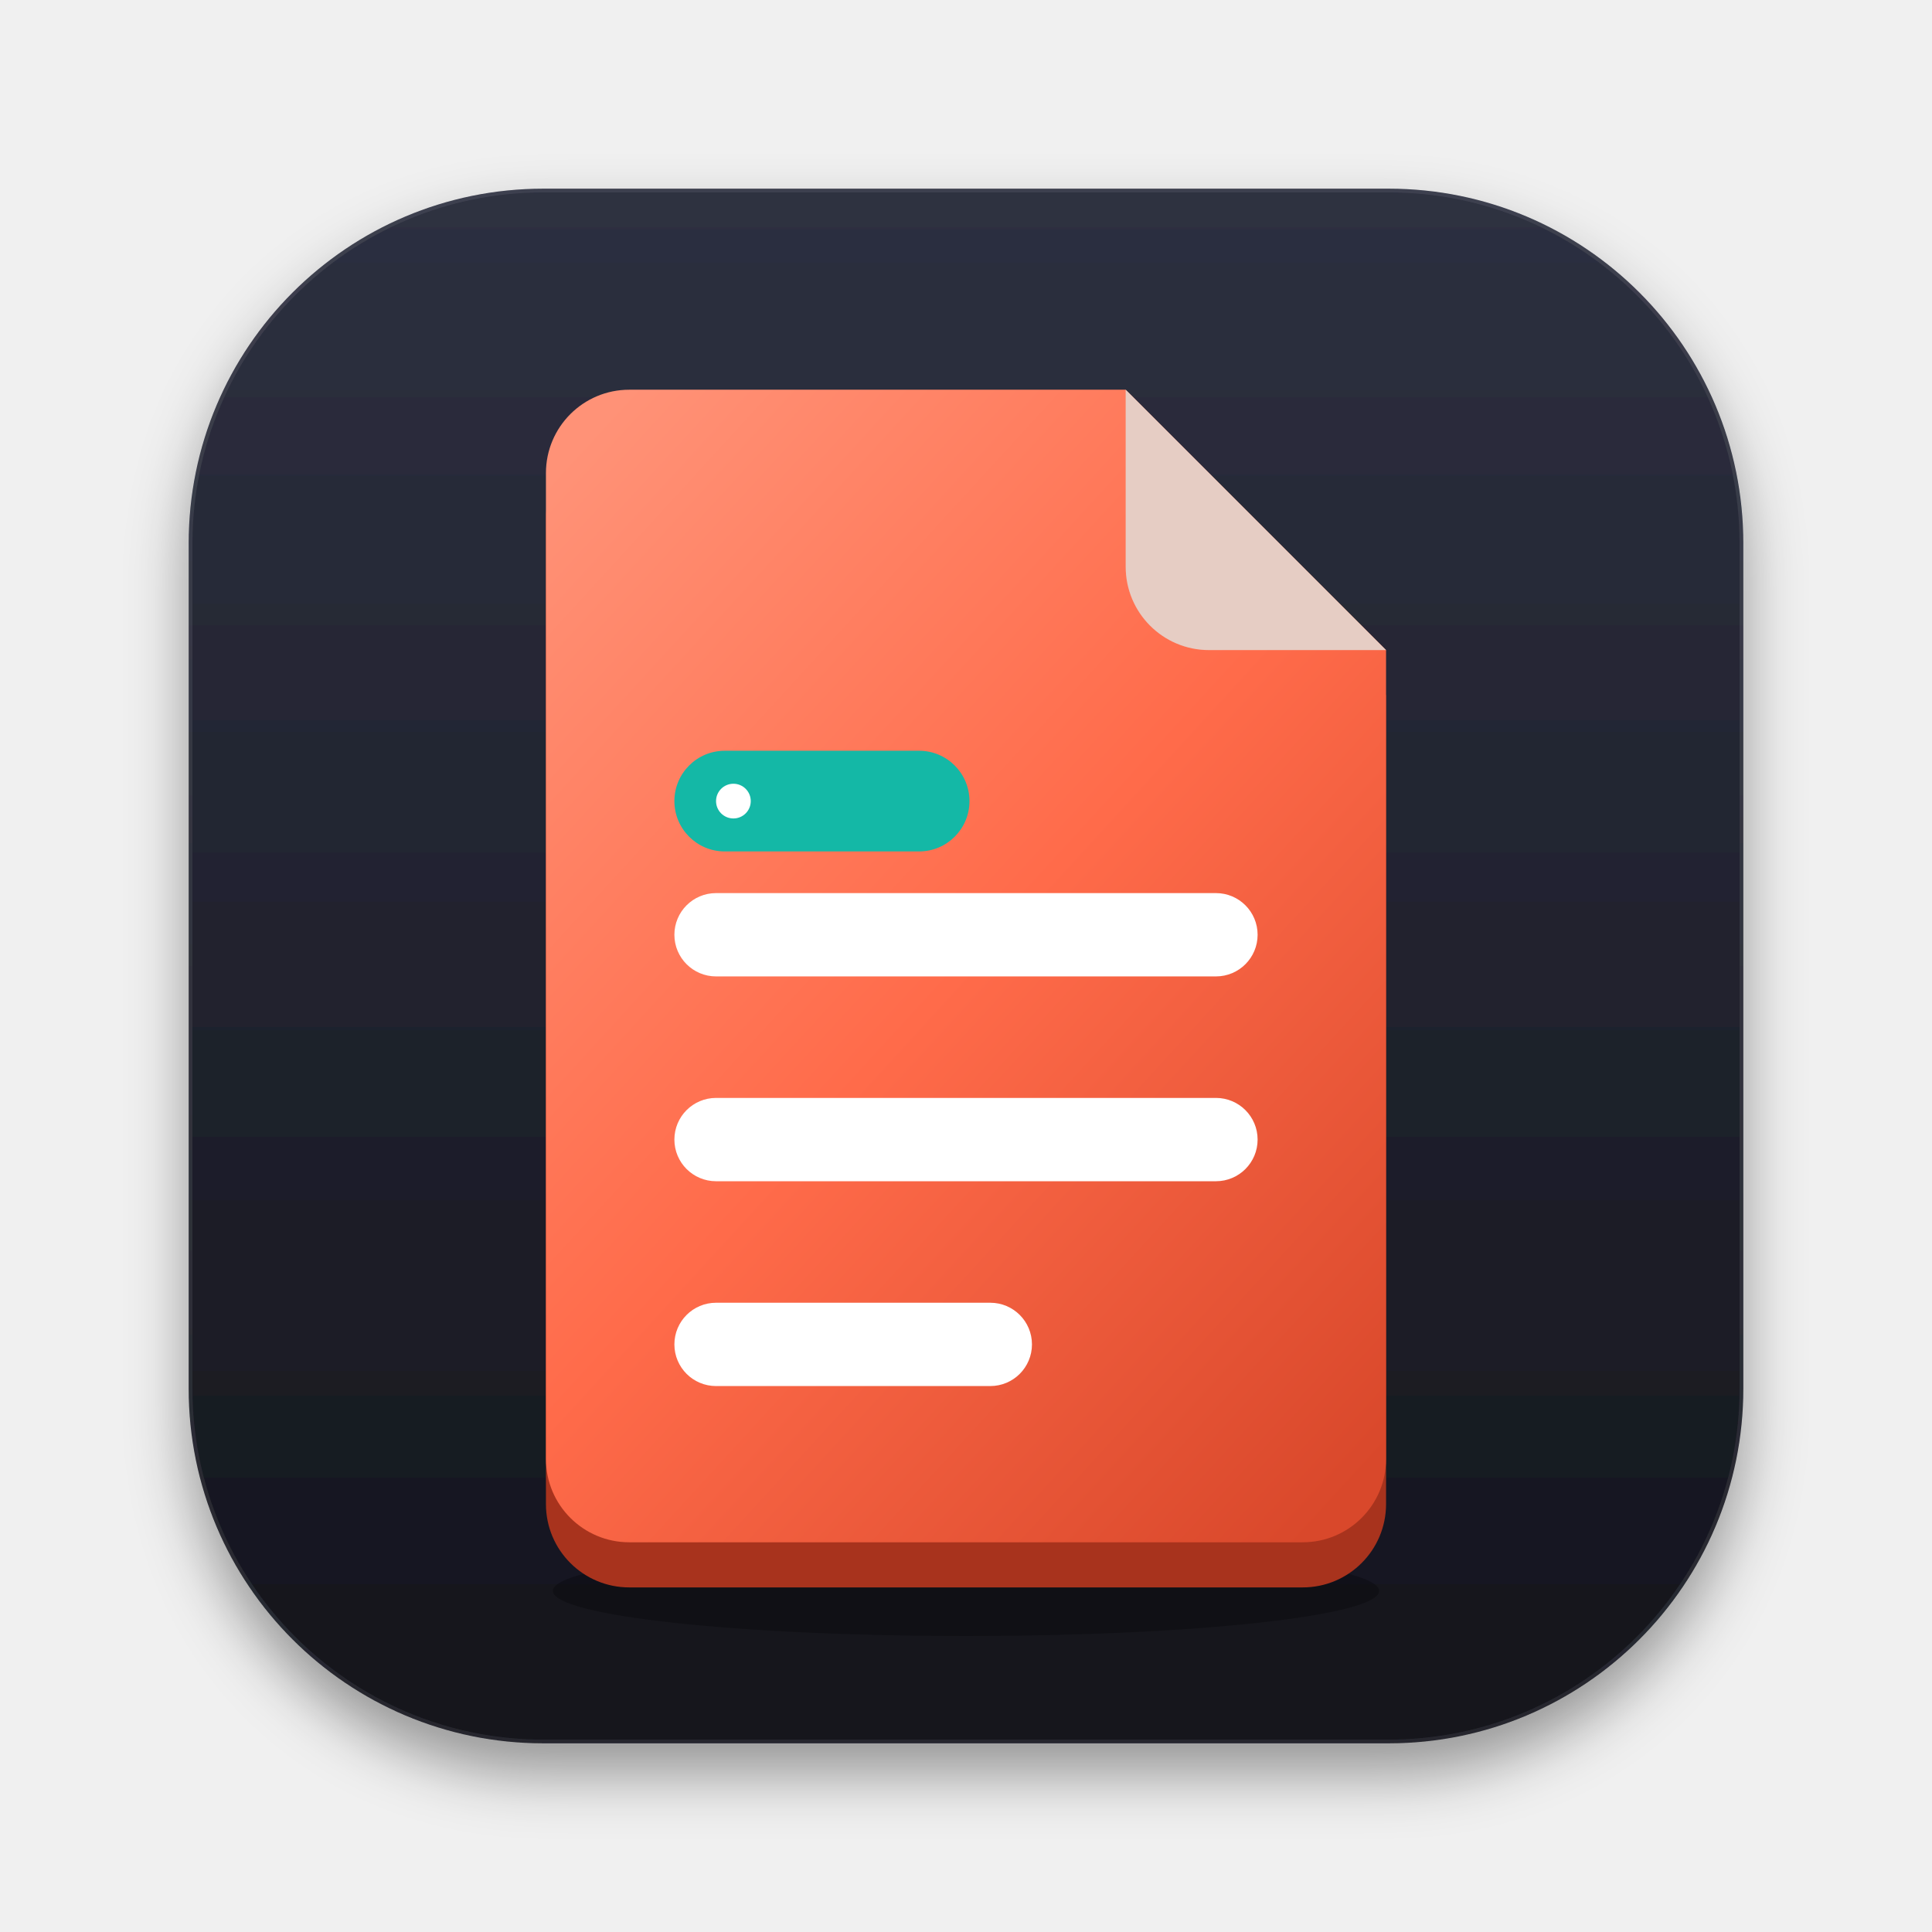
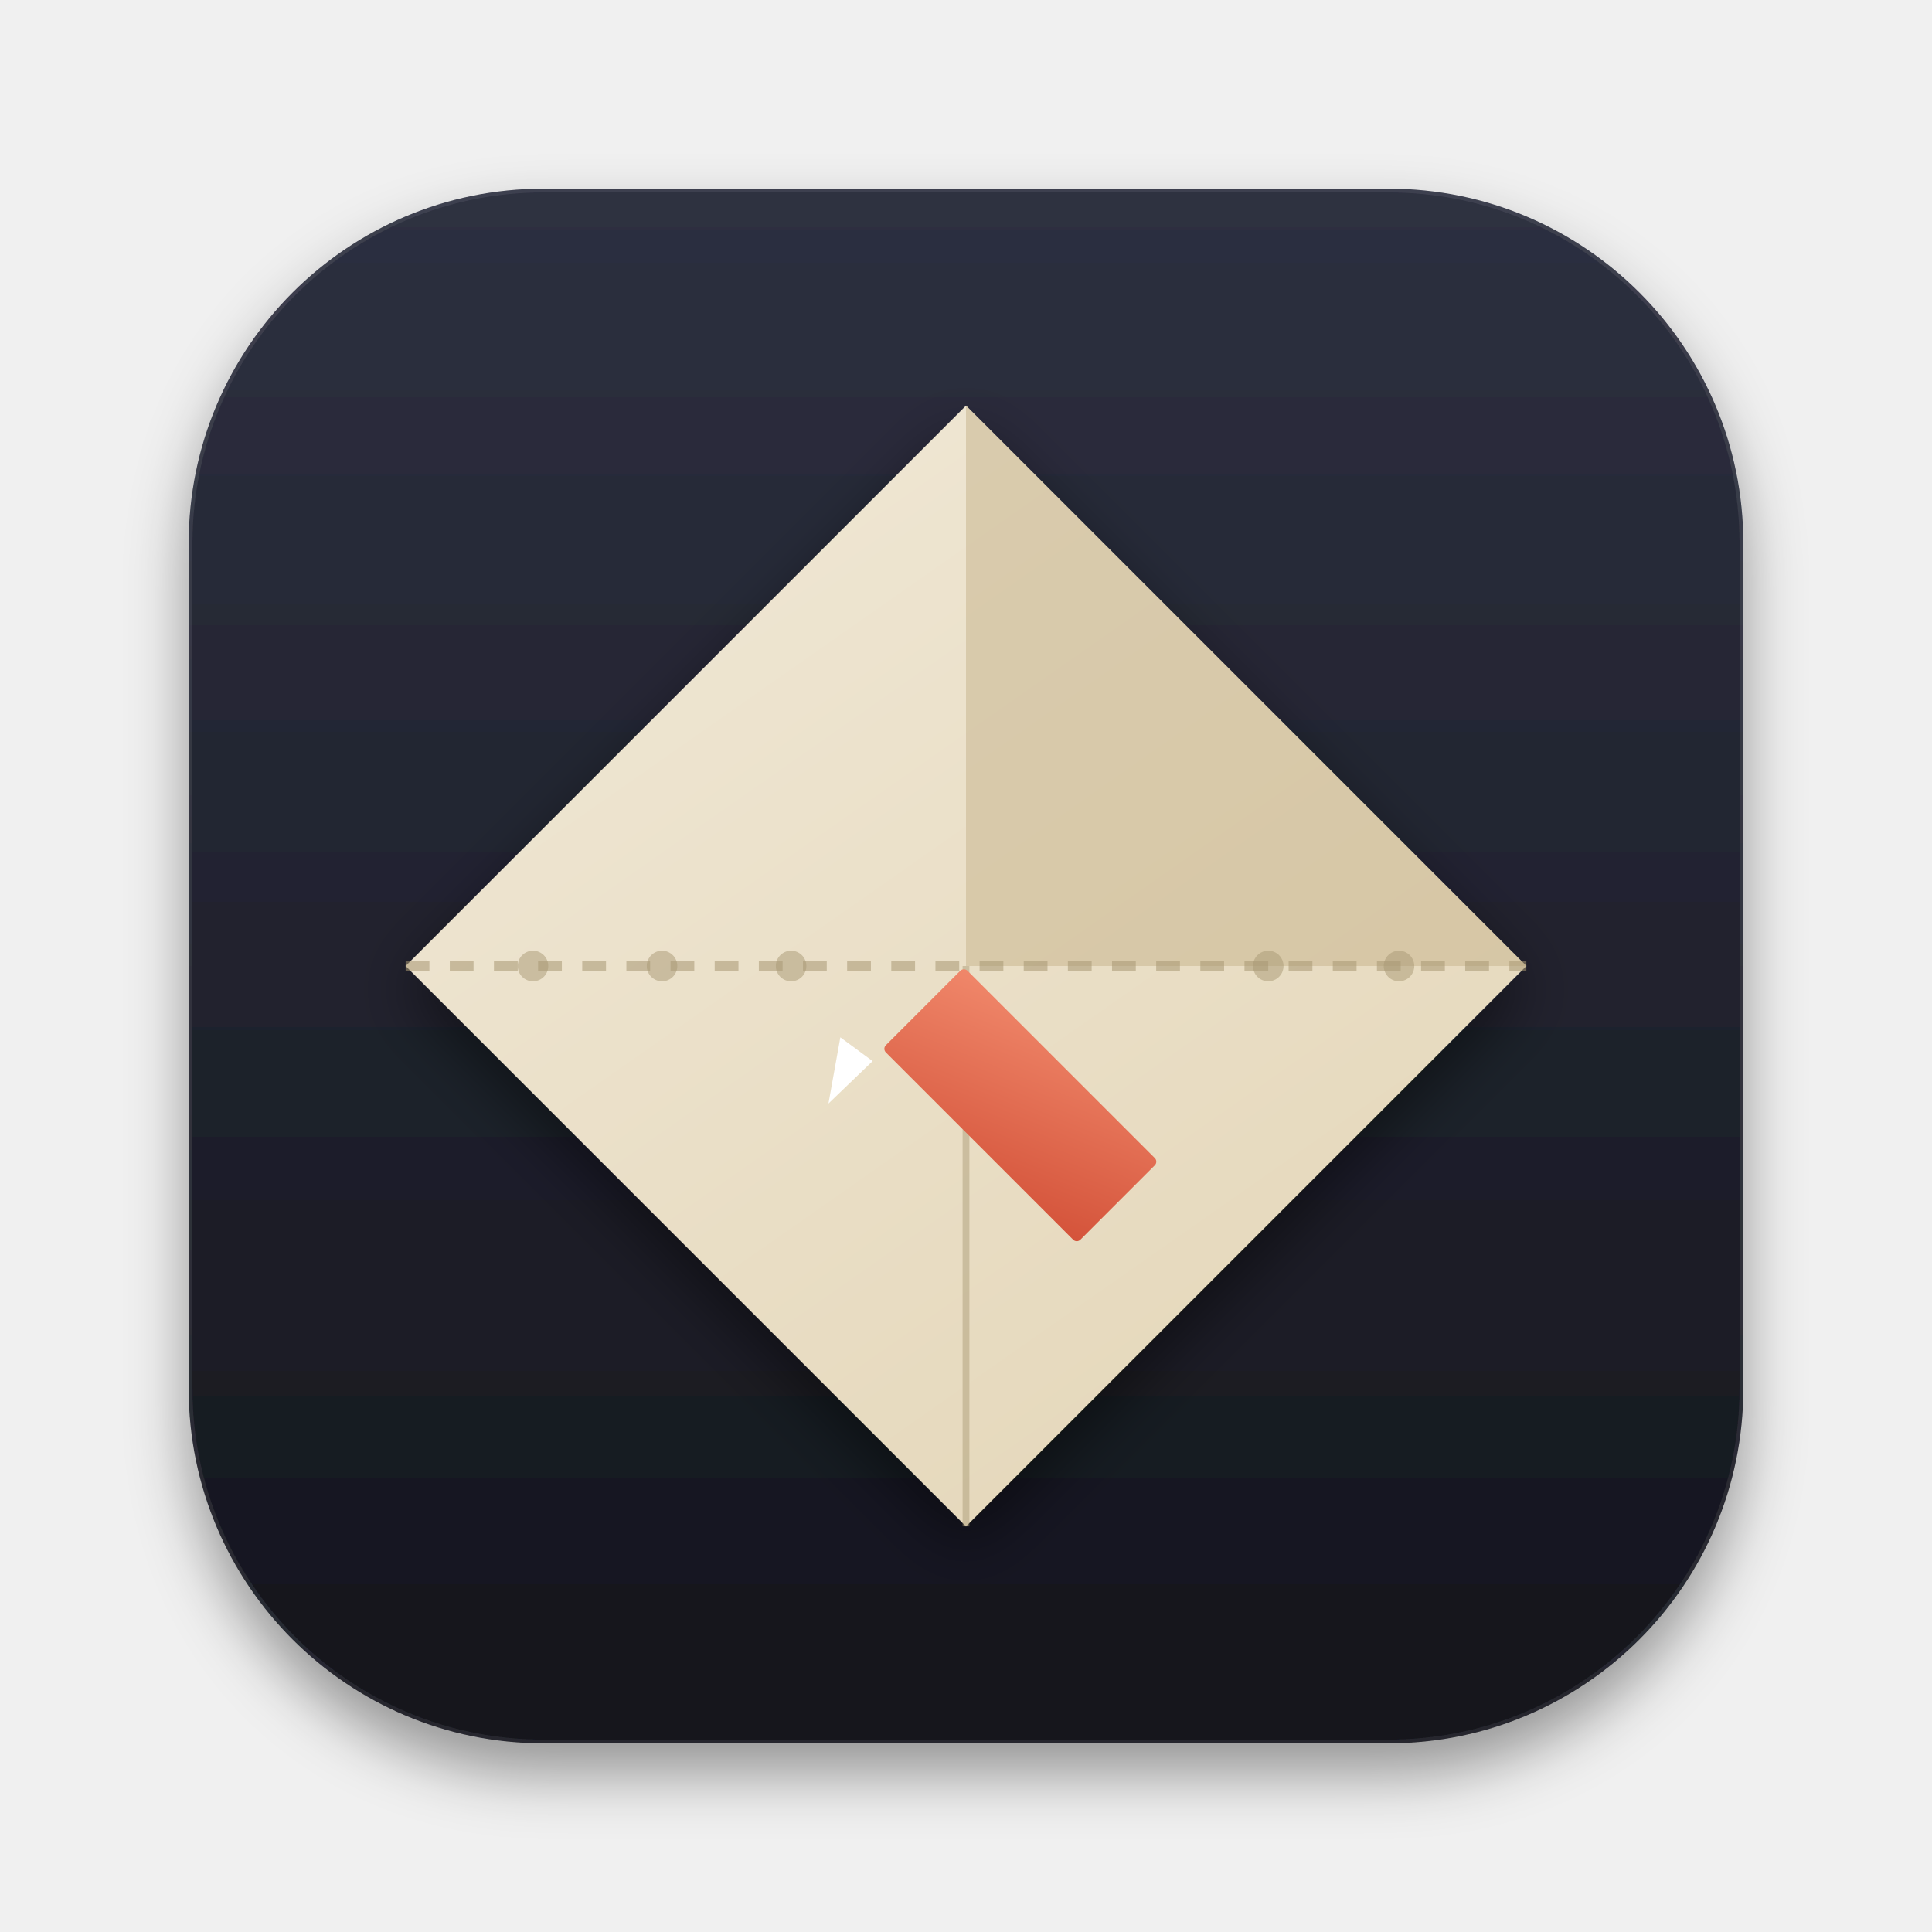
<svg xmlns="http://www.w3.org/2000/svg" viewBox="0 0 1024 1024" width="1024" height="1024">
  <defs>
    <linearGradient id="tile" x1="0" y1="0" x2="0" y2="1">
      <stop offset="0" stop-color="#2d3040" />
      <stop offset="1" stop-color="#14151c" />
    </linearGradient>
-     <linearGradient id="page" x1="0.1" y1="0" x2="0.9" y2="1">
-       <stop offset="0" stop-color="#ff9277" />
-       <stop offset="0.5" stop-color="#ff6b4a" />
-       <stop offset="1" stop-color="#d9482b" />
+     <linearGradient id="paper" x1="0.15" y1="0" x2="0.85" y2="1">
+       <stop offset="0" stop-color="#f0e8d6" />
+       <stop offset="1" stop-color="#e4d6b8" />
+     </linearGradient>
+     <linearGradient id="ink" x1="0" y1="0" x2="1" y2="1">
+       <stop offset="0" stop-color="#f0876a" />
+       <stop offset="1" stop-color="#d4533a" />
    </linearGradient>
    <filter id="lift" x="-10%" y="-10%" width="120%" height="125%">
      <feDropShadow dx="0" dy="16" stdDeviation="16" flood-color="#000" flood-opacity="0.38" />
+     </filter>
+     <filter id="soft" x="-20%" y="-20%" width="140%" height="150%">
+       <feDropShadow dx="0" dy="14" stdDeviation="18" flood-color="#000" flood-opacity="0.45" />
    </filter>
  </defs>
  <g filter="url(#lift)">
    <rect x="100" y="100" width="824" height="824" rx="188" fill="url(#tile)" />
    <rect x="101" y="101" width="822" height="822" rx="187" fill="none" stroke="#fff" stroke-opacity="0.08" stroke-width="2" />
  </g>
-   <g transform="translate(512 512) scale(0.92) translate(-512 -512)">
-     <ellipse cx="512" cy="872" rx="238" ry="26" fill="#000" opacity="0.26" />
-     <path d="M318 180 H604 L754 330 V796 a48 48 0 0 1 -48 48 H318 a48 48 0 0 1 -48 -48 V228 a48 48 0 0 1 48 -48 Z" fill="#a8331d" transform="translate(0 26)" />
-     <path d="M318 180 H604 L754 330 V796 a48 48 0 0 1 -48 48 H318 a48 48 0 0 1 -48 -48 V228 a48 48 0 0 1 48 -48 Z" fill="url(#page)" />
-     <path d="M604 180 V282 a48 48 0 0 0 48 48 H754 Z" fill="#ffe3d9" />
-     <path d="M604 180 V282 a48 48 0 0 0 48 48 H754 Z" fill="#000" opacity="0.1" />
-     <g fill="#fff">
-       <rect x="344" y="470" width="336" height="48" rx="24" />
-       <rect x="344" y="588" width="336" height="48" rx="24" />
-       <rect x="344" y="706" width="206" height="48" rx="24" />
+   <g transform="translate(512 512) scale(0.9) translate(-512 -512)">
+     <g filter="url(#soft)">
+       <path d="M512 182 L842 512 L512 842 L182 512 Z" fill="url(#paper)" />
    </g>
-     <rect x="344" y="388" width="170" height="58" rx="29" fill="#14b8a6" />
-     <circle cx="378" cy="417" r="10" fill="#fff" />
+     <path d="M512 182 L842 512 L512 512 Z" fill="#c9b78f" opacity="0.55" />
+     <path d="M512 512 V842" stroke="#a89873" stroke-opacity="0.45" stroke-width="4" />
+     <path d="M182 512 H842" stroke="#a89873" stroke-opacity="0.55" stroke-width="6" stroke-dasharray="14 12" />
+     <g fill="#a89873" opacity="0.5">
+       <circle cx="257" cy="512" r="9" />
+       <circle cx="333" cy="512" r="9" />
+       <circle cx="409" cy="512" r="9" />
+       <circle cx="690" cy="512" r="9" />
+       <circle cx="767" cy="512" r="9" />
+     </g>
+     <rect x="-81" y="-34" width="162" height="68" rx="3" fill="url(#ink)" transform="translate(544 594) rotate(45)" />
+     <path d="M438 554 L457 568 L431 593 Z" fill="#fff" />
  </g>
</svg>
